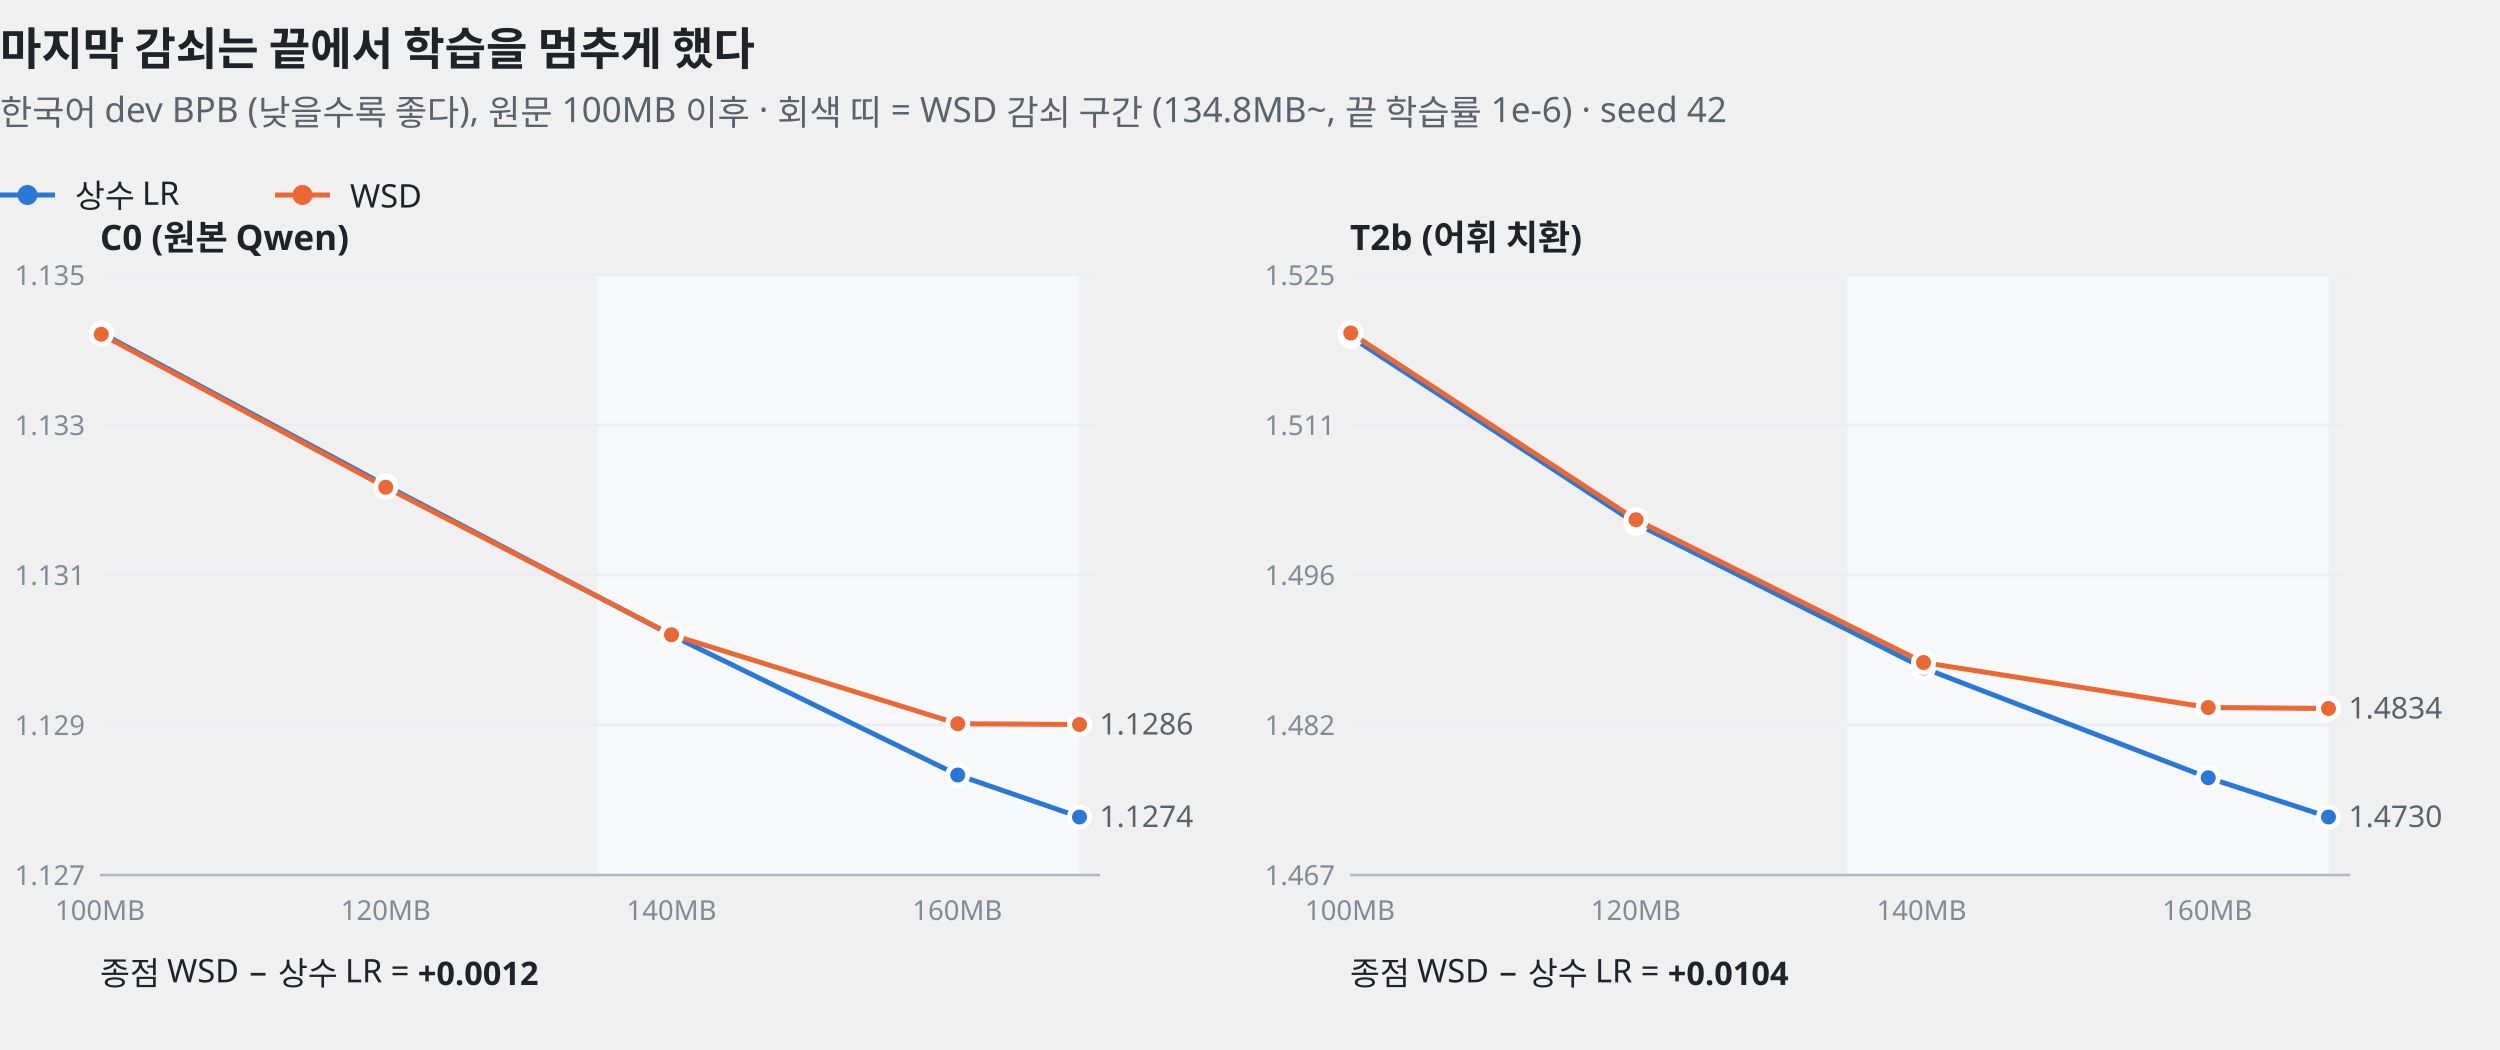
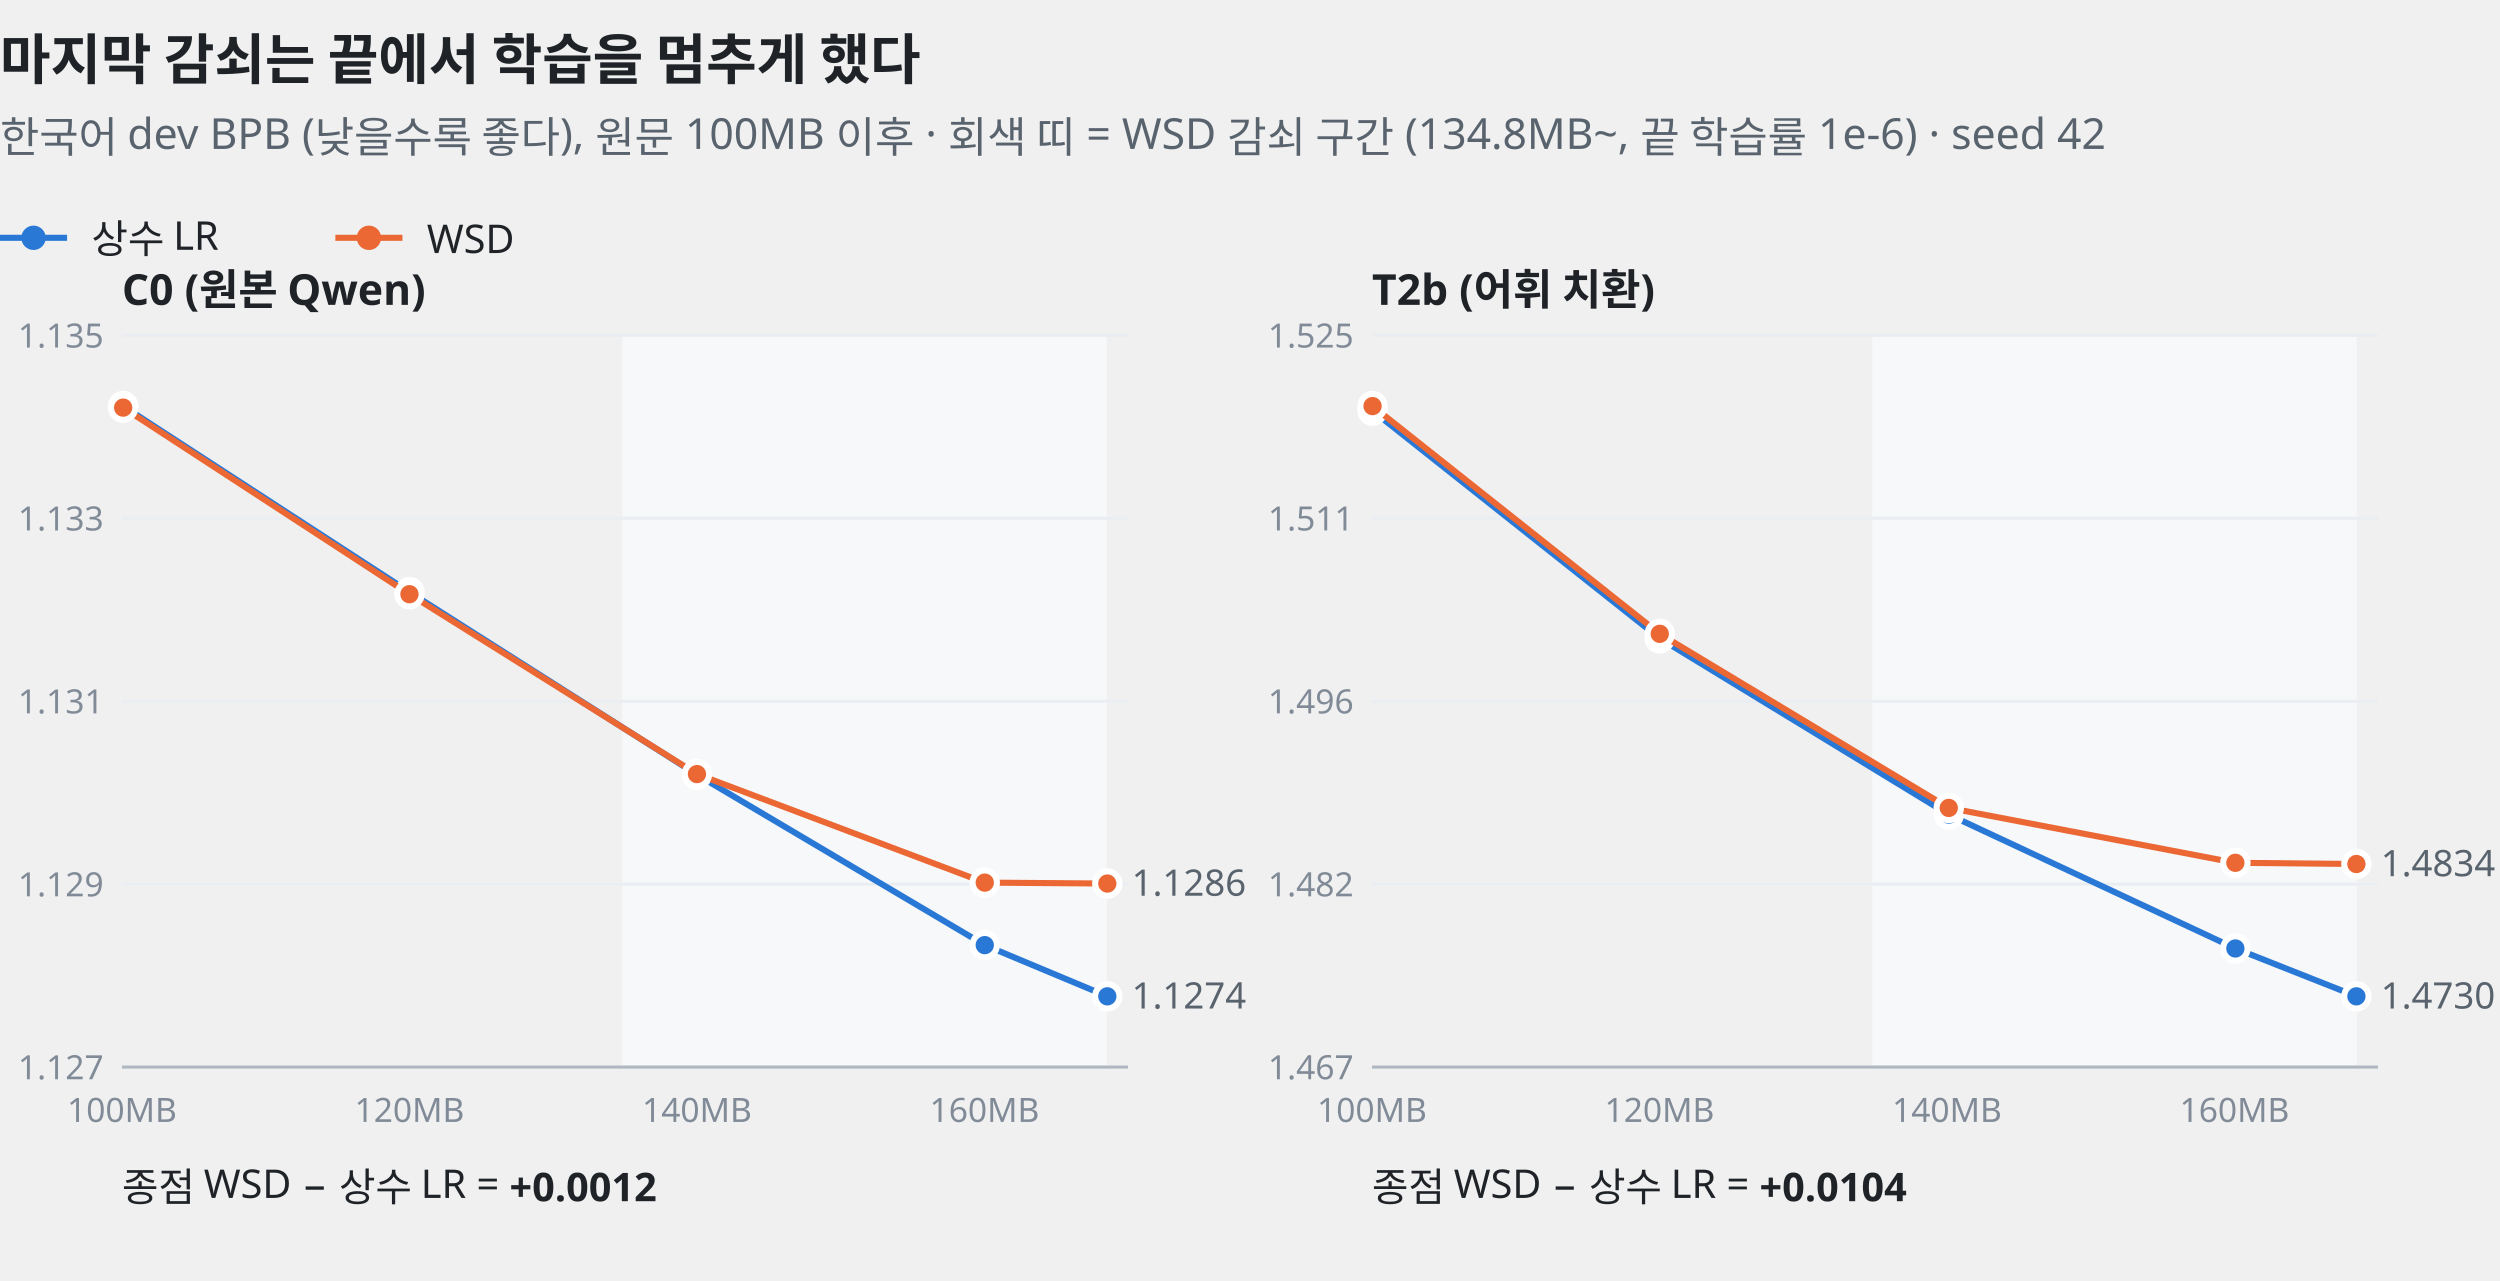
- <svg xmlns="http://www.w3.org/2000/svg" viewBox="0 0 1000 420" width="1000" height="420" role="img" aria-label="감쇠 구간의 한국어 dev BPB, 상수 LR 과 WSD. c0 상수 LR 종점 1.1274 · c0 WSD 종점 1.1286 · t2b 상수 LR 종점 1.4730 · t2b WSD 종점 1.4834">
+ <svg xmlns="http://www.w3.org/2000/svg" viewBox="0 0 820 420" width="820" height="420" role="img" aria-label="감쇠 구간의 한국어 dev BPB, 상수 LR 과 WSD. c0 상수 LR 종점 1.1274 · c0 WSD 종점 1.1286 · t2b 상수 LR 종점 1.4730 · t2b WSD 종점 1.4834">
  <style>
  text { font-family: "Segoe UI", "Malgun Gothic", "Apple SD Gothic Neo", system-ui, -apple-system, sans-serif; fill: #1f2328; }
  .sub { fill: #59636e; } .muted { fill: #818b98; }
  .grid { stroke: #eaeef2; stroke-width: 1; } .base { stroke: #afb8c1; stroke-width: 1; }
  .c1 { fill: #2a78d6; } .l1 { stroke: #2a78d6; stroke-width: 2; fill: none; }
  .c2 { fill: #eb6834; } .l2 { stroke: #eb6834; stroke-width: 2; fill: none; }
  .cg { fill: #8c959f; } .lg { stroke: #8c959f; stroke-width: 2; fill: none; }
  .ring { stroke: #ffffff; stroke-width: 2; }
  .band { fill: #f6f8fa; }
  @media (prefers-color-scheme: dark) {
    text { fill: #e6edf3; } .sub { fill: #9198a1; } .muted { fill: #8b949e; }
    .grid { stroke: #262c36; } .base { stroke: #59636e; }
    .c1 { fill: #3987e5; } .l1 { stroke: #3987e5; }
    .c2 { fill: #d95926; } .l2 { stroke: #d95926; }
    .cg { fill: #6e7681; } .lg { stroke: #6e7681; }
    .ring { stroke: #0d1117; } .band { fill: #161b22; }
  }
</style>
  <text x="0" y="26" font-size="18" font-weight="600">마지막 감쇠는 끝에서 학습을 멈추게 했다</text>
  <text x="0" y="50" font-size="14" class="sub">한국어 dev BPB (낮을수록 좋다), 원문 100MB 이후 · 회색 띠 = WSD 감쇠 구간 (134.8MB~, 끝 학습률 1e-6) · seed 42</text>
  <line class="l1" x1="0" y1="78" x2="22" y2="78" />
  <circle class="c1" cx="11" cy="78" r="4" />
  <text x="30" y="83" font-size="13">상수 LR</text>
  <line class="l2" x1="110" y1="78" x2="132" y2="78" />
  <circle class="c2" cx="121" cy="78" r="4" />
  <text x="140" y="83" font-size="13">WSD</text>
  <text x="40" y="100" font-size="14" font-weight="600">C0 (원본 Qwen)</text>
-   <rect class="band" x="238.9" y="110" width="192.6" height="240" />
-   <line class="grid" x1="40" y1="350.0" x2="440" y2="350.0" />
+   <rect class="band" x="204.1" y="110" width="158.9" height="240" />
+   <line class="grid" x1="40" y1="350.0" x2="370" y2="350.0" />
  <text x="34" y="354.0" font-size="11" text-anchor="end" class="muted">1.127</text>
-   <line class="grid" x1="40" y1="290.0" x2="440" y2="290.0" />
+   <line class="grid" x1="40" y1="290.0" x2="370" y2="290.0" />
  <text x="34" y="294.0" font-size="11" text-anchor="end" class="muted">1.129</text>
-   <line class="grid" x1="40" y1="230.0" x2="440" y2="230.0" />
+   <line class="grid" x1="40" y1="230.0" x2="370" y2="230.0" />
  <text x="34" y="234.0" font-size="11" text-anchor="end" class="muted">1.131</text>
-   <line class="grid" x1="40" y1="170.0" x2="440" y2="170.0" />
+   <line class="grid" x1="40" y1="170.0" x2="370" y2="170.0" />
  <text x="34" y="174.0" font-size="11" text-anchor="end" class="muted">1.133</text>
-   <line class="grid" x1="40" y1="110.0" x2="440" y2="110.0" />
+   <line class="grid" x1="40" y1="110.0" x2="370" y2="110.0" />
  <text x="34" y="114.0" font-size="11" text-anchor="end" class="muted">1.135</text>
-   <line class="base" x1="40" y1="350" x2="440" y2="350" />
+   <line class="base" x1="40" y1="350" x2="370" y2="350" />
  <text x="40.0" y="368" font-size="11" text-anchor="middle" class="muted">100MB</text>
-   <text x="154.3" y="368" font-size="11" text-anchor="middle" class="muted">120MB</text>
-   <text x="268.6" y="368" font-size="11" text-anchor="middle" class="muted">140MB</text>
-   <text x="382.9" y="368" font-size="11" text-anchor="middle" class="muted">160MB</text>
-   <polyline class="l1" points="40.5,133.2 154.3,194.2 268.6,254.1 383.1,310.0 431.8,326.8" />
-   <circle class="c1 ring" cx="40.5" cy="133.2" r="4" />
-   <circle class="c1 ring" cx="154.3" cy="194.2" r="4" />
-   <circle class="c1 ring" cx="268.6" cy="254.1" r="4" />
-   <circle class="c1 ring" cx="383.1" cy="310.0" r="4" />
-   <circle class="c1 ring" cx="431.8" cy="326.8" r="4" />
-   <polyline class="l2" points="40.5,133.7 154.3,194.9 268.6,253.9 383.1,289.5 431.8,289.8" />
-   <circle class="c2 ring" cx="40.5" cy="133.7" r="4" />
-   <circle class="c2 ring" cx="154.3" cy="194.9" r="4" />
-   <circle class="c2 ring" cx="268.6" cy="253.9" r="4" />
-   <circle class="c2 ring" cx="383.1" cy="289.5" r="4" />
-   <circle class="c2 ring" cx="431.8" cy="289.8" r="4" />
-   <text x="439.8" y="293.8" font-size="12" class="sub">1.1286</text>
-   <text x="439.8" y="330.8" font-size="12" class="sub">1.1274</text>
+   <text x="134.3" y="368" font-size="11" text-anchor="middle" class="muted">120MB</text>
+   <text x="228.6" y="368" font-size="11" text-anchor="middle" class="muted">140MB</text>
+   <text x="322.9" y="368" font-size="11" text-anchor="middle" class="muted">160MB</text>
+   <polyline class="l1" points="40.4,133.2 134.3,194.2 228.6,254.1 323.0,310.0 363.2,326.8" />
+   <circle class="c1 ring" cx="40.4" cy="133.2" r="4" />
+   <circle class="c1 ring" cx="134.3" cy="194.2" r="4" />
+   <circle class="c1 ring" cx="228.6" cy="254.1" r="4" />
+   <circle class="c1 ring" cx="323.0" cy="310.0" r="4" />
+   <circle class="c1 ring" cx="363.2" cy="326.8" r="4" />
+   <polyline class="l2" points="40.4,133.7 134.3,194.9 228.6,253.9 323.0,289.5 363.2,289.8" />
+   <circle class="c2 ring" cx="40.4" cy="133.7" r="4" />
+   <circle class="c2 ring" cx="134.3" cy="194.9" r="4" />
+   <circle class="c2 ring" cx="228.6" cy="253.9" r="4" />
+   <circle class="c2 ring" cx="323.0" cy="289.5" r="4" />
+   <circle class="c2 ring" cx="363.2" cy="289.8" r="4" />
+   <text x="371.2" y="293.8" font-size="12" class="sub">1.1286</text>
+   <text x="371.2" y="330.8" font-size="12" class="sub">1.1274</text>
  <text x="40" y="394" font-size="13">종점 WSD − 상수 LR = <tspan font-weight="600">+0.0012</tspan>
  </text>
-   <text x="540" y="100" font-size="14" font-weight="600">T2b (어휘 치환)</text>
-   <rect class="band" x="738.9" y="110" width="192.6" height="240" />
-   <line class="grid" x1="540" y1="350.0" x2="940" y2="350.0" />
-   <text x="534" y="354.0" font-size="11" text-anchor="end" class="muted">1.467</text>
-   <line class="grid" x1="540" y1="290.0" x2="940" y2="290.0" />
-   <text x="534" y="294.0" font-size="11" text-anchor="end" class="muted">1.482</text>
-   <line class="grid" x1="540" y1="230.0" x2="940" y2="230.0" />
-   <text x="534" y="234.0" font-size="11" text-anchor="end" class="muted">1.496</text>
-   <line class="grid" x1="540" y1="170.0" x2="940" y2="170.0" />
-   <text x="534" y="174.0" font-size="11" text-anchor="end" class="muted">1.511</text>
-   <line class="grid" x1="540" y1="110.0" x2="940" y2="110.0" />
-   <text x="534" y="114.0" font-size="11" text-anchor="end" class="muted">1.525</text>
-   <line class="base" x1="540" y1="350" x2="940" y2="350" />
-   <text x="540.0" y="368" font-size="11" text-anchor="middle" class="muted">100MB</text>
-   <text x="654.3" y="368" font-size="11" text-anchor="middle" class="muted">120MB</text>
-   <text x="768.6" y="368" font-size="11" text-anchor="middle" class="muted">140MB</text>
-   <text x="882.9" y="368" font-size="11" text-anchor="middle" class="muted">160MB</text>
-   <polyline class="l1" points="540.3,134.7 654.4,209.4 769.4,267.2 883.3,311.1 931.4,326.8" />
-   <circle class="c1 ring" cx="540.3" cy="134.7" r="4" />
-   <circle class="c1 ring" cx="654.4" cy="209.4" r="4" />
-   <circle class="c1 ring" cx="769.4" cy="267.2" r="4" />
-   <circle class="c1 ring" cx="883.3" cy="311.1" r="4" />
-   <circle class="c1 ring" cx="931.4" cy="326.8" r="4" />
-   <polyline class="l2" points="540.3,133.2 654.4,207.9 769.4,265.0 883.3,283.0 931.4,283.4" />
-   <circle class="c2 ring" cx="540.3" cy="133.2" r="4" />
-   <circle class="c2 ring" cx="654.4" cy="207.9" r="4" />
-   <circle class="c2 ring" cx="769.4" cy="265.0" r="4" />
-   <circle class="c2 ring" cx="883.3" cy="283.0" r="4" />
-   <circle class="c2 ring" cx="931.4" cy="283.4" r="4" />
-   <text x="939.4" y="287.4" font-size="12" class="sub">1.4834</text>
-   <text x="939.4" y="330.8" font-size="12" class="sub">1.4730</text>
-   <text x="540" y="394" font-size="13">종점 WSD − 상수 LR = <tspan font-weight="600">+0.0104</tspan>
+   <text x="450" y="100" font-size="14" font-weight="600">T2b (어휘 치환)</text>
+   <rect class="band" x="614.1" y="110" width="158.9" height="240" />
+   <line class="grid" x1="450" y1="350.0" x2="780" y2="350.0" />
+   <text x="444" y="354.0" font-size="11" text-anchor="end" class="muted">1.467</text>
+   <line class="grid" x1="450" y1="290.0" x2="780" y2="290.0" />
+   <text x="444" y="294.0" font-size="11" text-anchor="end" class="muted">1.482</text>
+   <line class="grid" x1="450" y1="230.0" x2="780" y2="230.0" />
+   <text x="444" y="234.0" font-size="11" text-anchor="end" class="muted">1.496</text>
+   <line class="grid" x1="450" y1="170.0" x2="780" y2="170.0" />
+   <text x="444" y="174.0" font-size="11" text-anchor="end" class="muted">1.511</text>
+   <line class="grid" x1="450" y1="110.0" x2="780" y2="110.0" />
+   <text x="444" y="114.0" font-size="11" text-anchor="end" class="muted">1.525</text>
+   <line class="base" x1="450" y1="350" x2="780" y2="350" />
+   <text x="450.0" y="368" font-size="11" text-anchor="middle" class="muted">100MB</text>
+   <text x="544.3" y="368" font-size="11" text-anchor="middle" class="muted">120MB</text>
+   <text x="638.6" y="368" font-size="11" text-anchor="middle" class="muted">140MB</text>
+   <text x="732.9" y="368" font-size="11" text-anchor="middle" class="muted">160MB</text>
+   <polyline class="l1" points="450.2,134.7 544.4,209.4 639.2,267.2 733.2,311.1 772.9,326.8" />
+   <circle class="c1 ring" cx="450.2" cy="134.7" r="4" />
+   <circle class="c1 ring" cx="544.4" cy="209.4" r="4" />
+   <circle class="c1 ring" cx="639.2" cy="267.2" r="4" />
+   <circle class="c1 ring" cx="733.2" cy="311.1" r="4" />
+   <circle class="c1 ring" cx="772.9" cy="326.8" r="4" />
+   <polyline class="l2" points="450.2,133.2 544.4,207.9 639.2,265.0 733.2,283.0 772.9,283.4" />
+   <circle class="c2 ring" cx="450.2" cy="133.2" r="4" />
+   <circle class="c2 ring" cx="544.4" cy="207.9" r="4" />
+   <circle class="c2 ring" cx="639.2" cy="265.0" r="4" />
+   <circle class="c2 ring" cx="733.2" cy="283.0" r="4" />
+   <circle class="c2 ring" cx="772.9" cy="283.4" r="4" />
+   <text x="780.9" y="287.4" font-size="12" class="sub">1.4834</text>
+   <text x="780.9" y="330.8" font-size="12" class="sub">1.4730</text>
+   <text x="450" y="394" font-size="13">종점 WSD − 상수 LR = <tspan font-weight="600">+0.0104</tspan>
  </text>
</svg>
